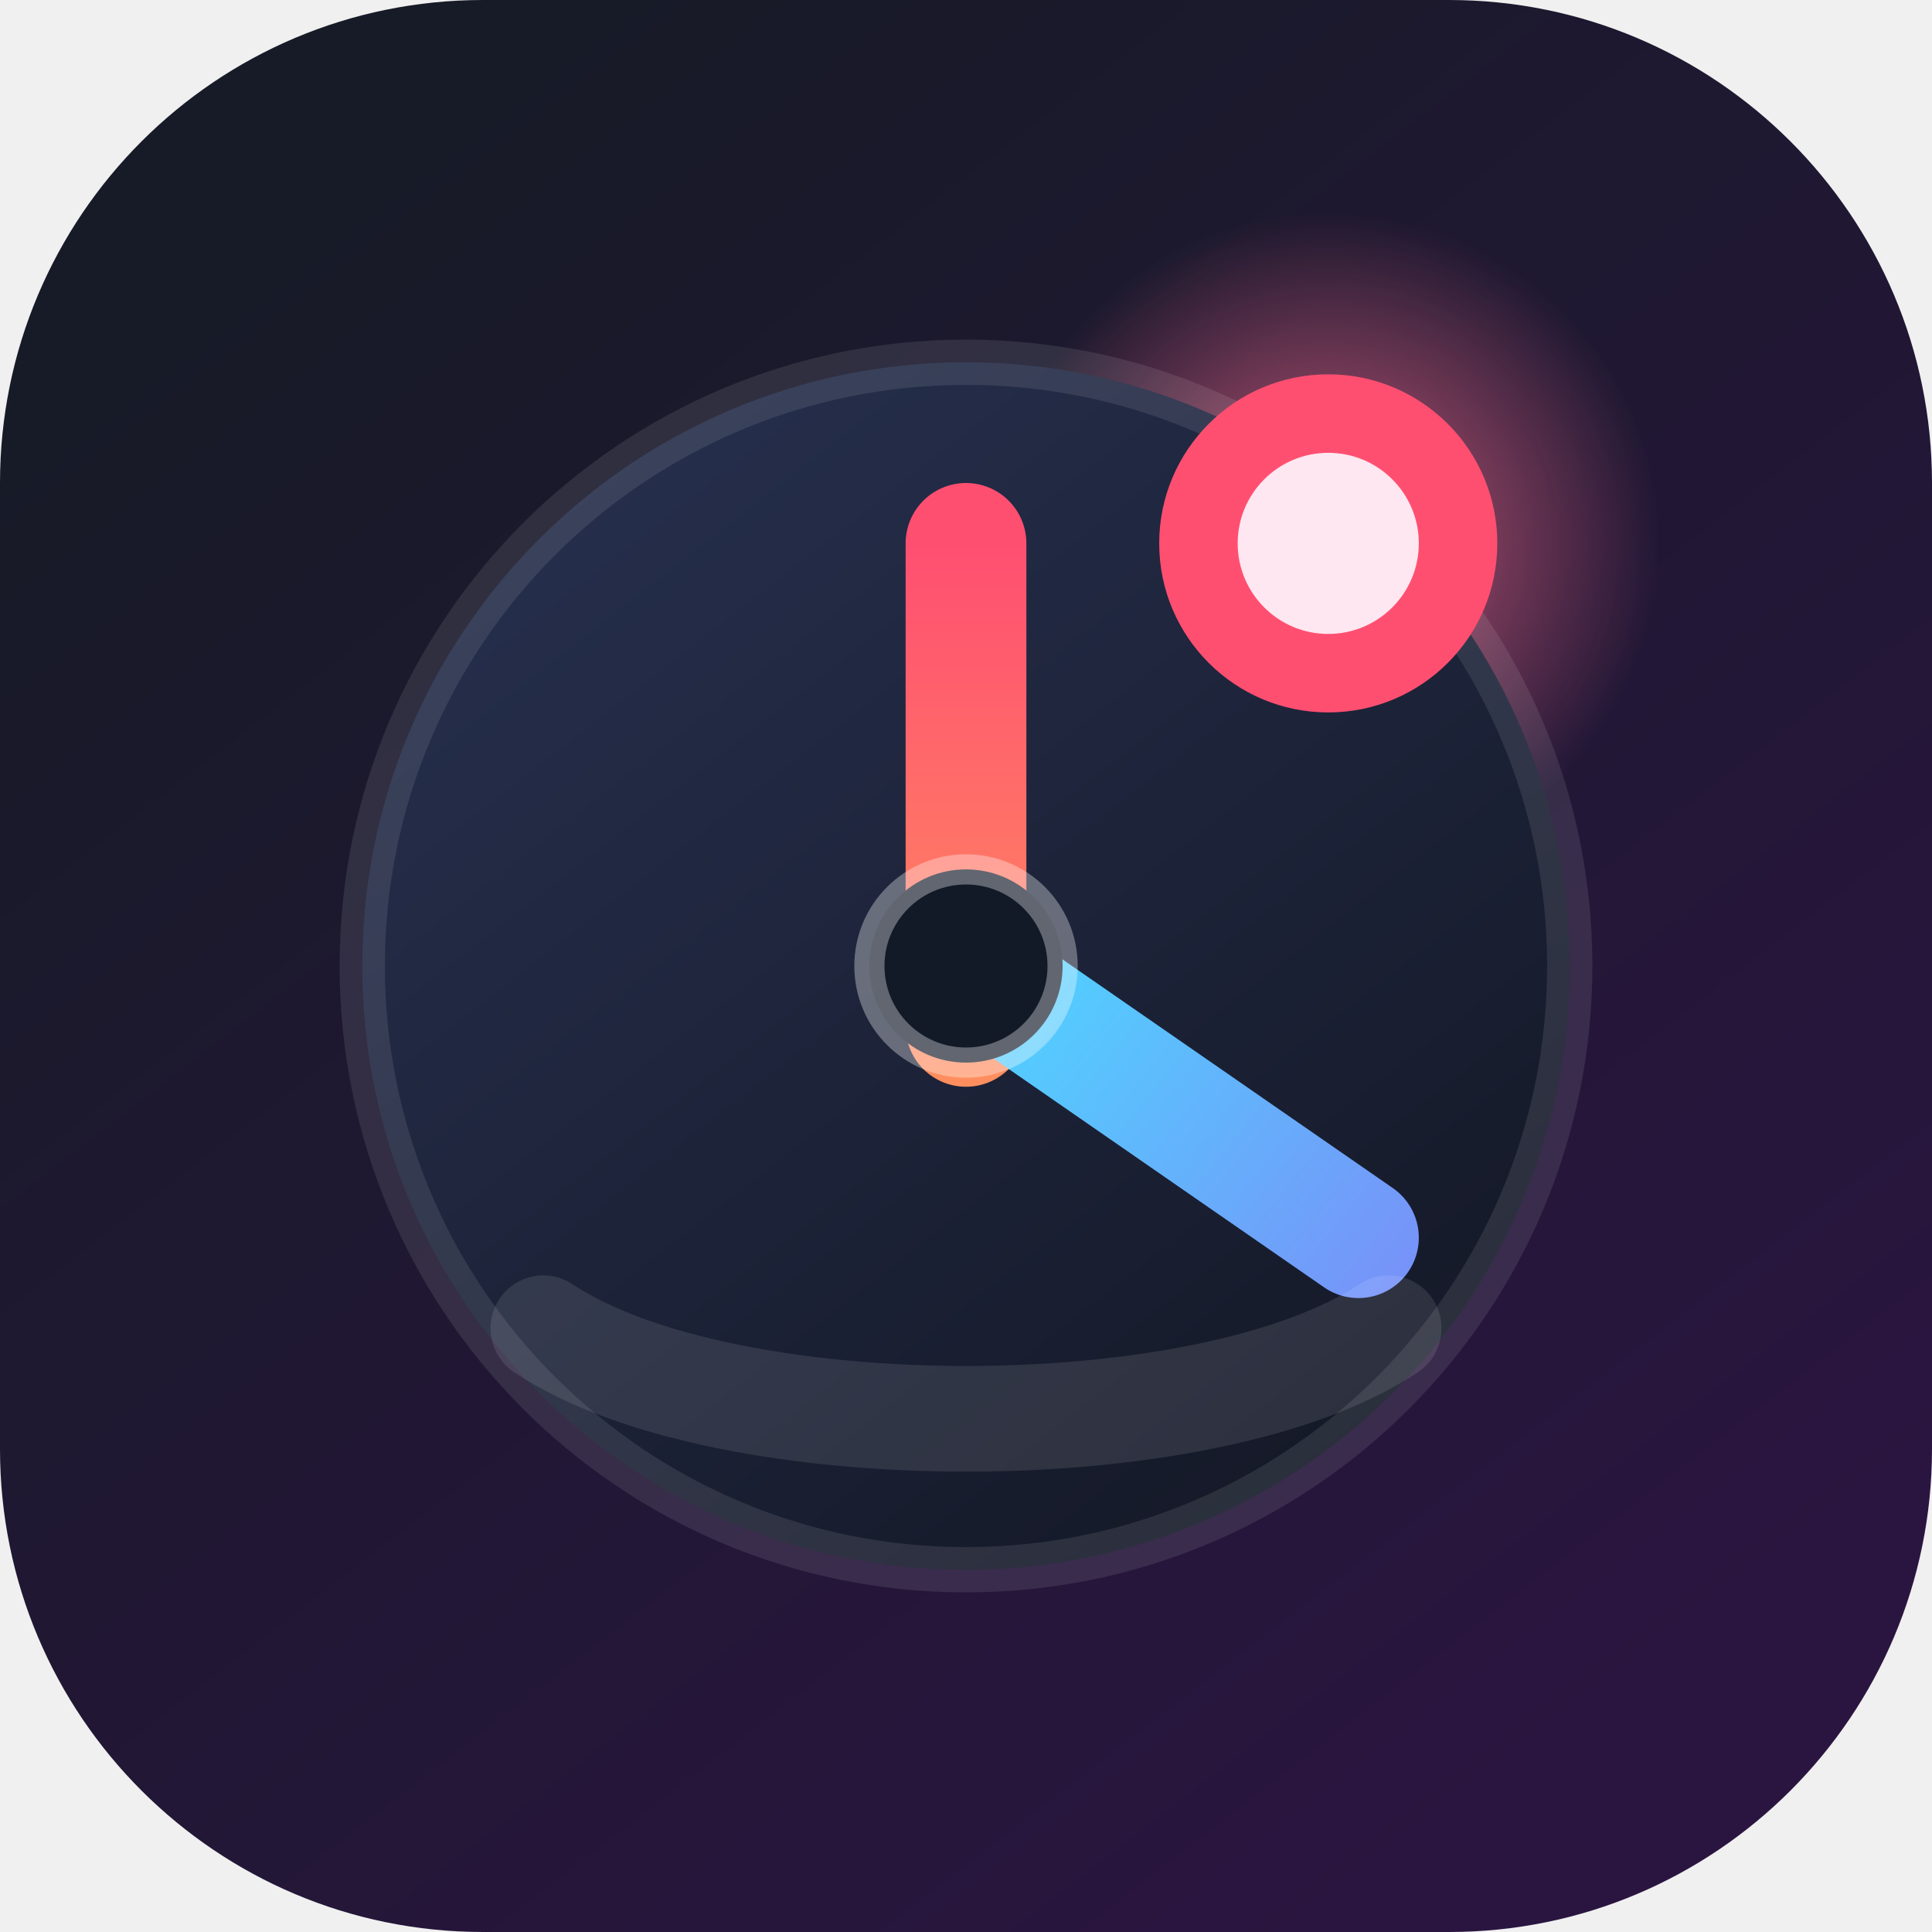
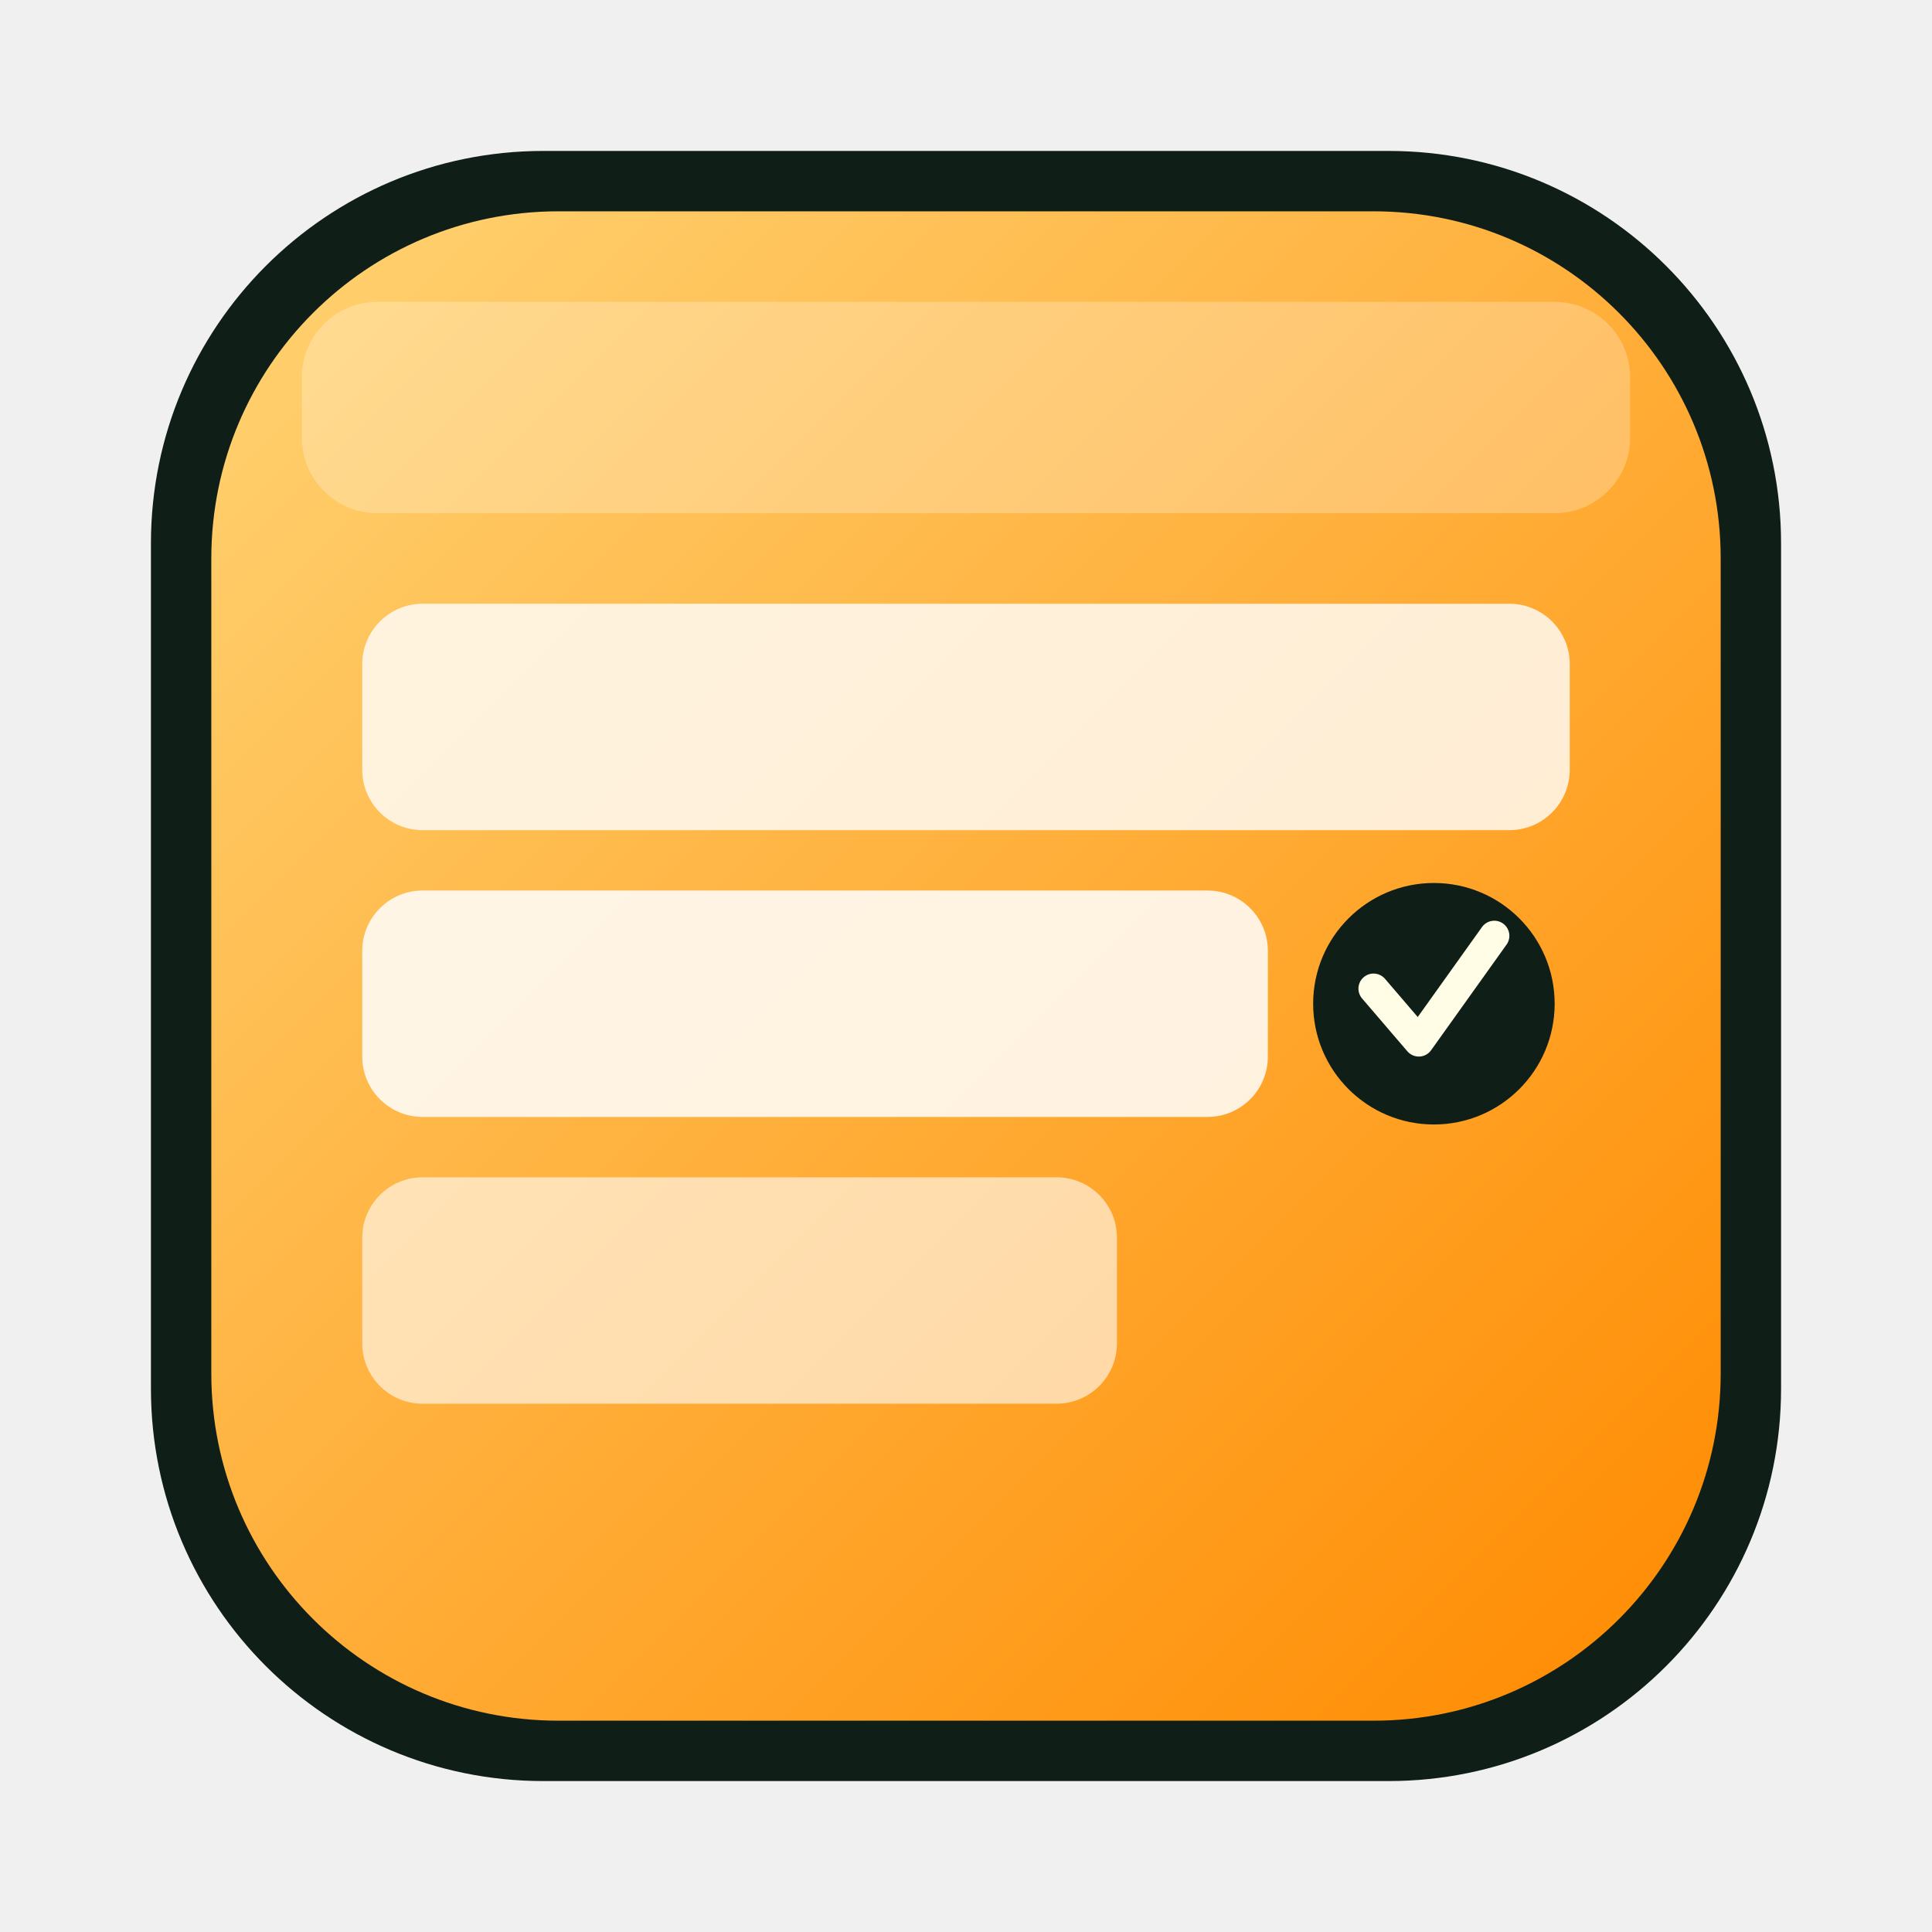
- <svg xmlns="http://www.w3.org/2000/svg" width="64" height="64" viewBox="0 0 64 64" fill="none">
+ <svg xmlns="http://www.w3.org/2000/svg" width="256" height="256" viewBox="0 0 256 256">
  <defs>
-     <linearGradient id="bg" x1="12" y1="6" x2="52" y2="58" gradientUnits="userSpaceOnUse">
-       <stop stop-color="#171a27" />
-       <stop offset="1" stop-color="#2a1540" />
-     </linearGradient>
-     <radialGradient id="glow" cx="0" cy="0" r="1" gradientTransform="translate(44 18) scale(11)" gradientUnits="userSpaceOnUse">
-       <stop stop-color="#ff6f91" stop-opacity="0.9" />
-       <stop offset="1" stop-color="#ff6f91" stop-opacity="0" />
-     </radialGradient>
-     <linearGradient id="dial" x1="18" y1="14" x2="46" y2="50" gradientUnits="userSpaceOnUse">
-       <stop stop-color="#262f4d" />
-       <stop offset="1" stop-color="#141826" />
-     </linearGradient>
-     <linearGradient id="handHour" x1="32" y1="18" x2="32" y2="36" gradientUnits="userSpaceOnUse">
-       <stop stop-color="#ff4f71" />
-       <stop offset="1" stop-color="#ff8f5f" />
-     </linearGradient>
-     <linearGradient id="handMinute" x1="32" y1="32" x2="47" y2="44" gradientUnits="userSpaceOnUse">
-       <stop stop-color="#4dd7ff" />
-       <stop offset="1" stop-color="#7a8df8" />
+     <linearGradient id="bg" x1="0%" y1="0%" x2="100%" y2="100%">
+       <stop offset="0%" stop-color="#ffd373" />
+       <stop offset="100%" stop-color="#ff8a00" />
    </linearGradient>
  </defs>
-   <rect width="64" height="64" rx="16" fill="url(#bg)" />
-   <circle cx="44" cy="18" r="11" fill="url(#glow)" opacity="0.85" />
-   <circle cx="32" cy="32" r="20" fill="url(#dial)" stroke="#ffffff18" stroke-width="1.5" />
-   <path d="M32 18V34" stroke="url(#handHour)" stroke-width="4" stroke-linecap="round" />
-   <path d="M32 32L45 41" stroke="url(#handMinute)" stroke-width="4" stroke-linecap="round" />
-   <circle cx="32" cy="32" r="3.2" fill="#121a28" stroke="#ffffff55" stroke-width="1" />
-   <circle cx="44" cy="18" r="5.6" fill="#ff4f71" />
-   <circle cx="44" cy="18" r="3" fill="#ffe7f1" />
-   <path d="M18 44c6 4 22 4 28 0" stroke="#ffffff1a" stroke-width="3.5" stroke-linecap="round" />
+   <rect x="20" y="20" width="216" height="216" rx="52" fill="#0f1e17" />
+   <rect x="28" y="28" width="200" height="200" rx="46" fill="url(#bg)" />
+   <rect x="40" y="40" width="176" height="28" rx="10" fill="#fff" opacity=".25" />
+   <rect x="48" y="80" width="160" height="30" rx="8" fill="#fff" opacity=".8" />
+   <rect x="48" y="118" width="120" height="30" rx="8" fill="#fff" opacity=".85" />
+   <rect x="48" y="156" width="100" height="30" rx="8" fill="#fff" opacity=".6" />
+   <circle cx="190" cy="133" r="16" fill="#0f1e17" />
+   <path d="M182 131l6 7 10-14" fill="none" stroke="#fffde6" stroke-width="4" stroke-linecap="round" stroke-linejoin="round" />
</svg>
